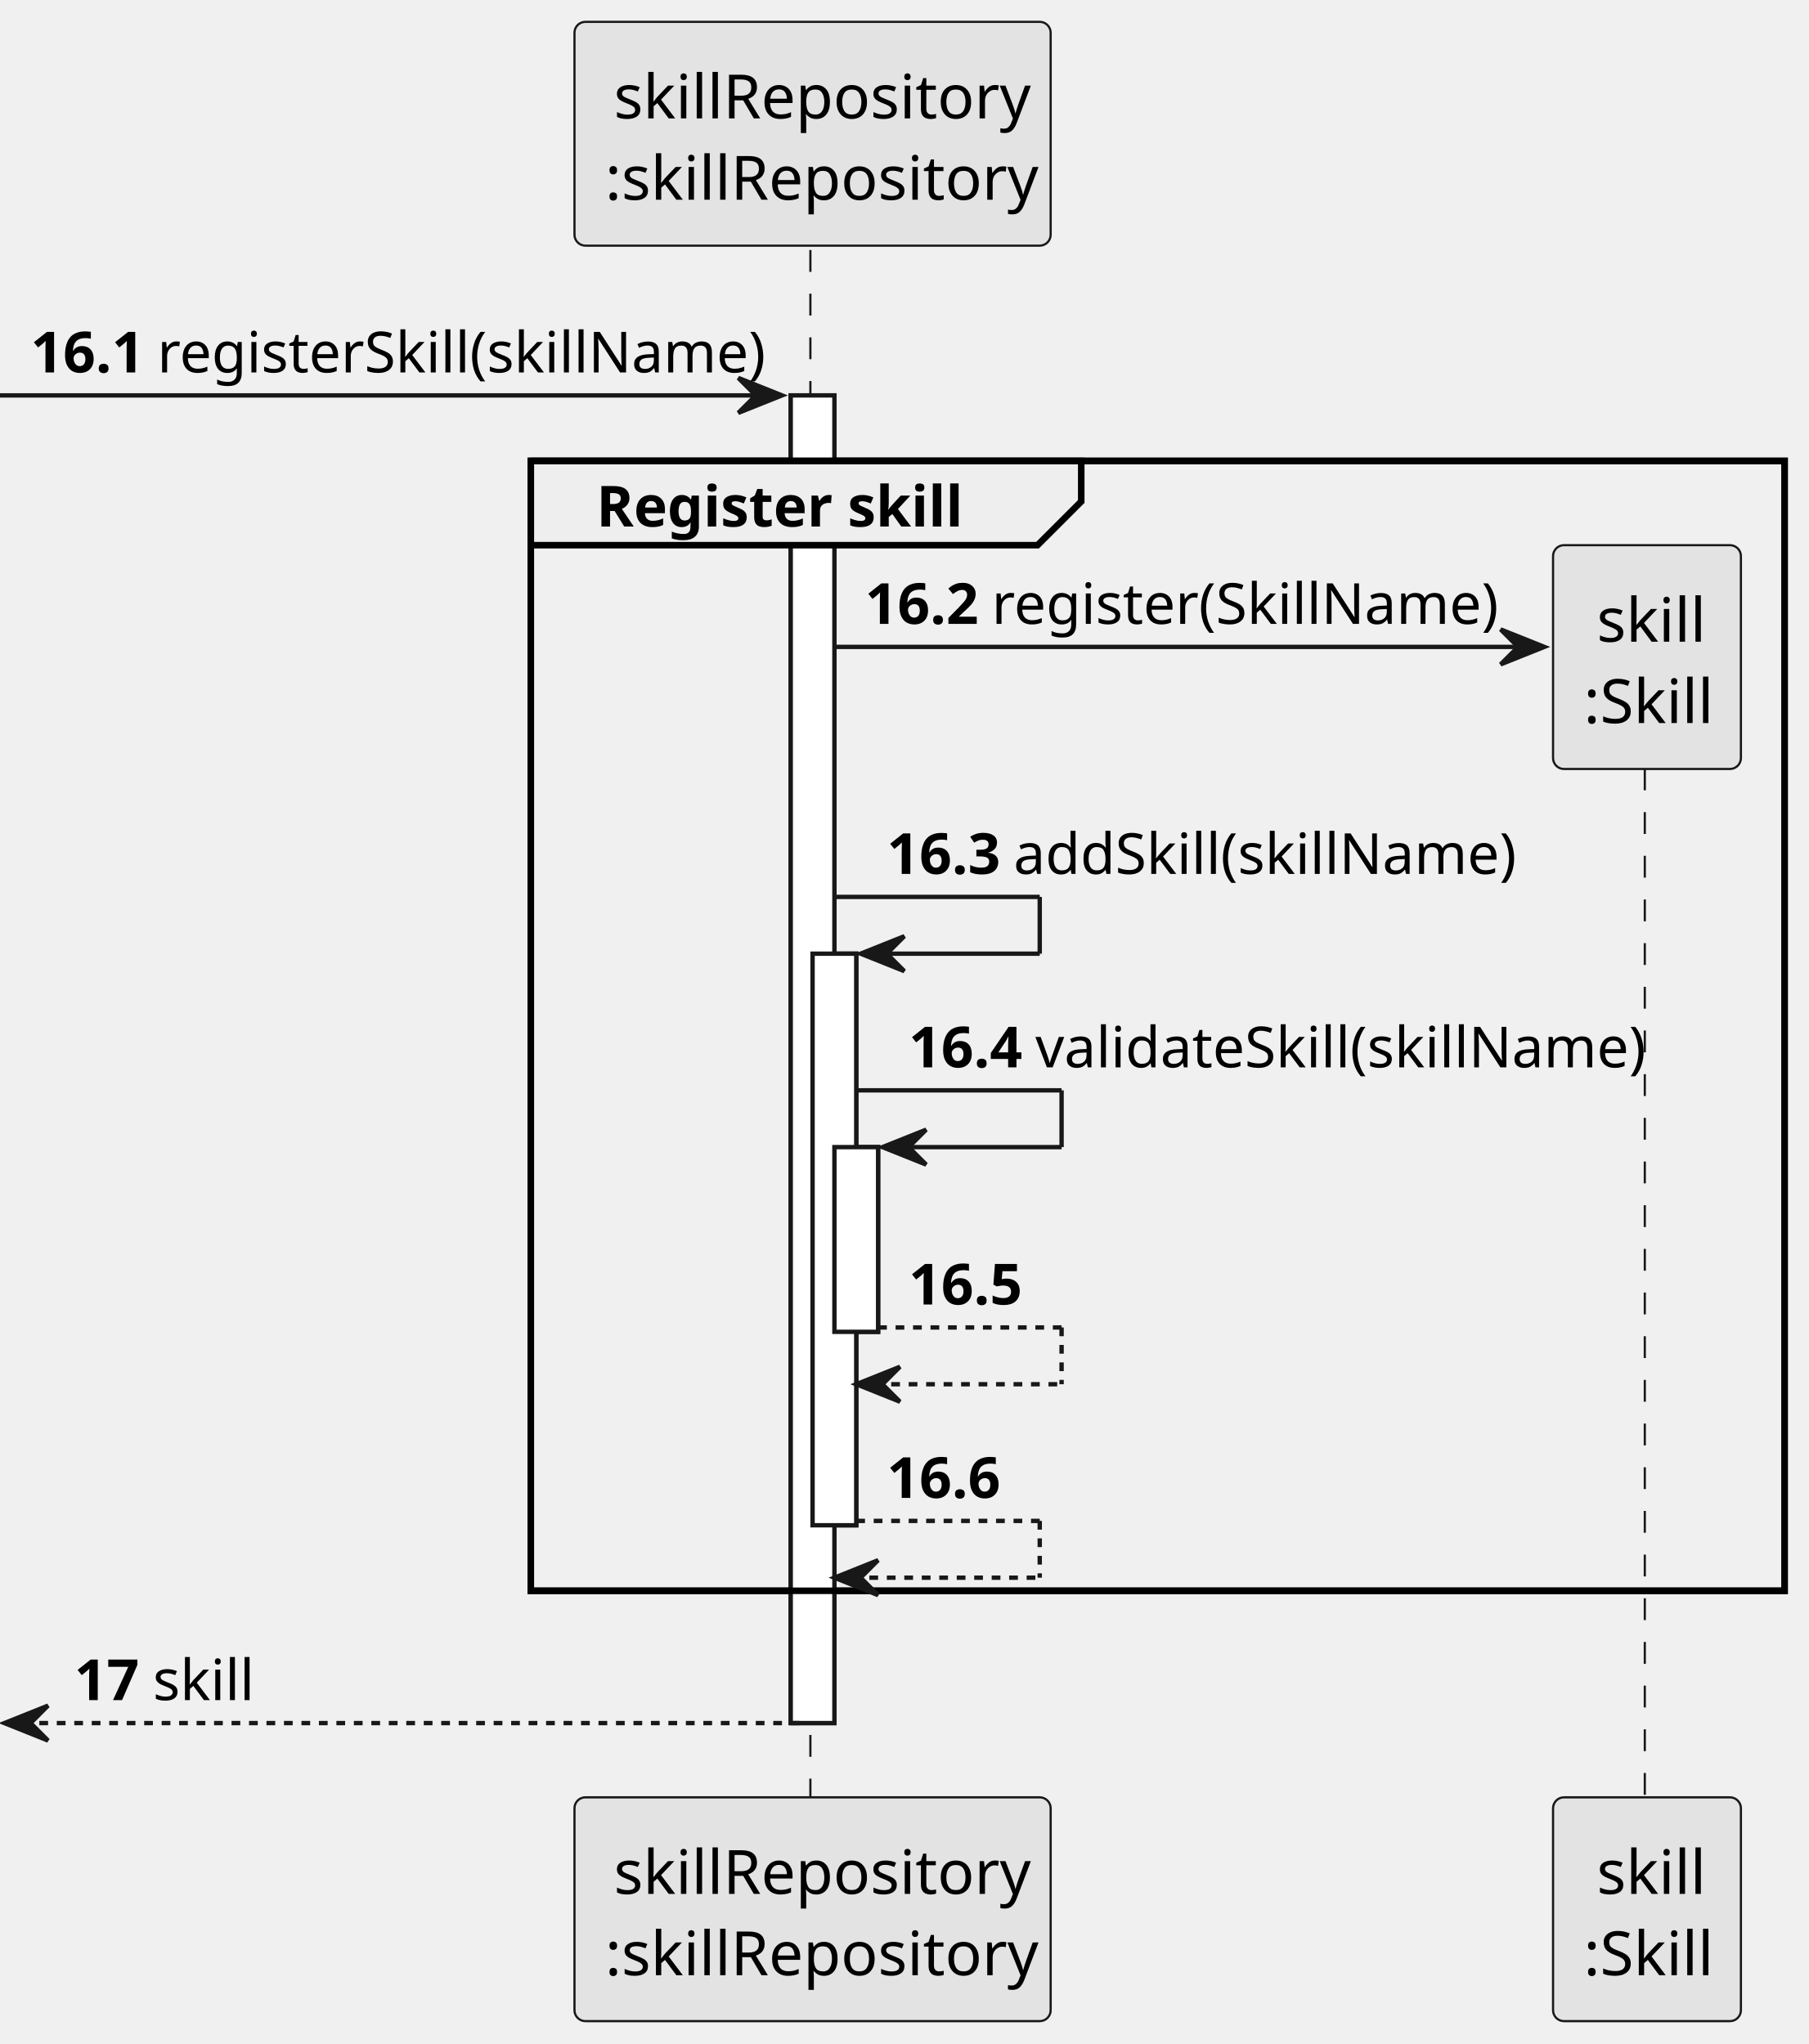
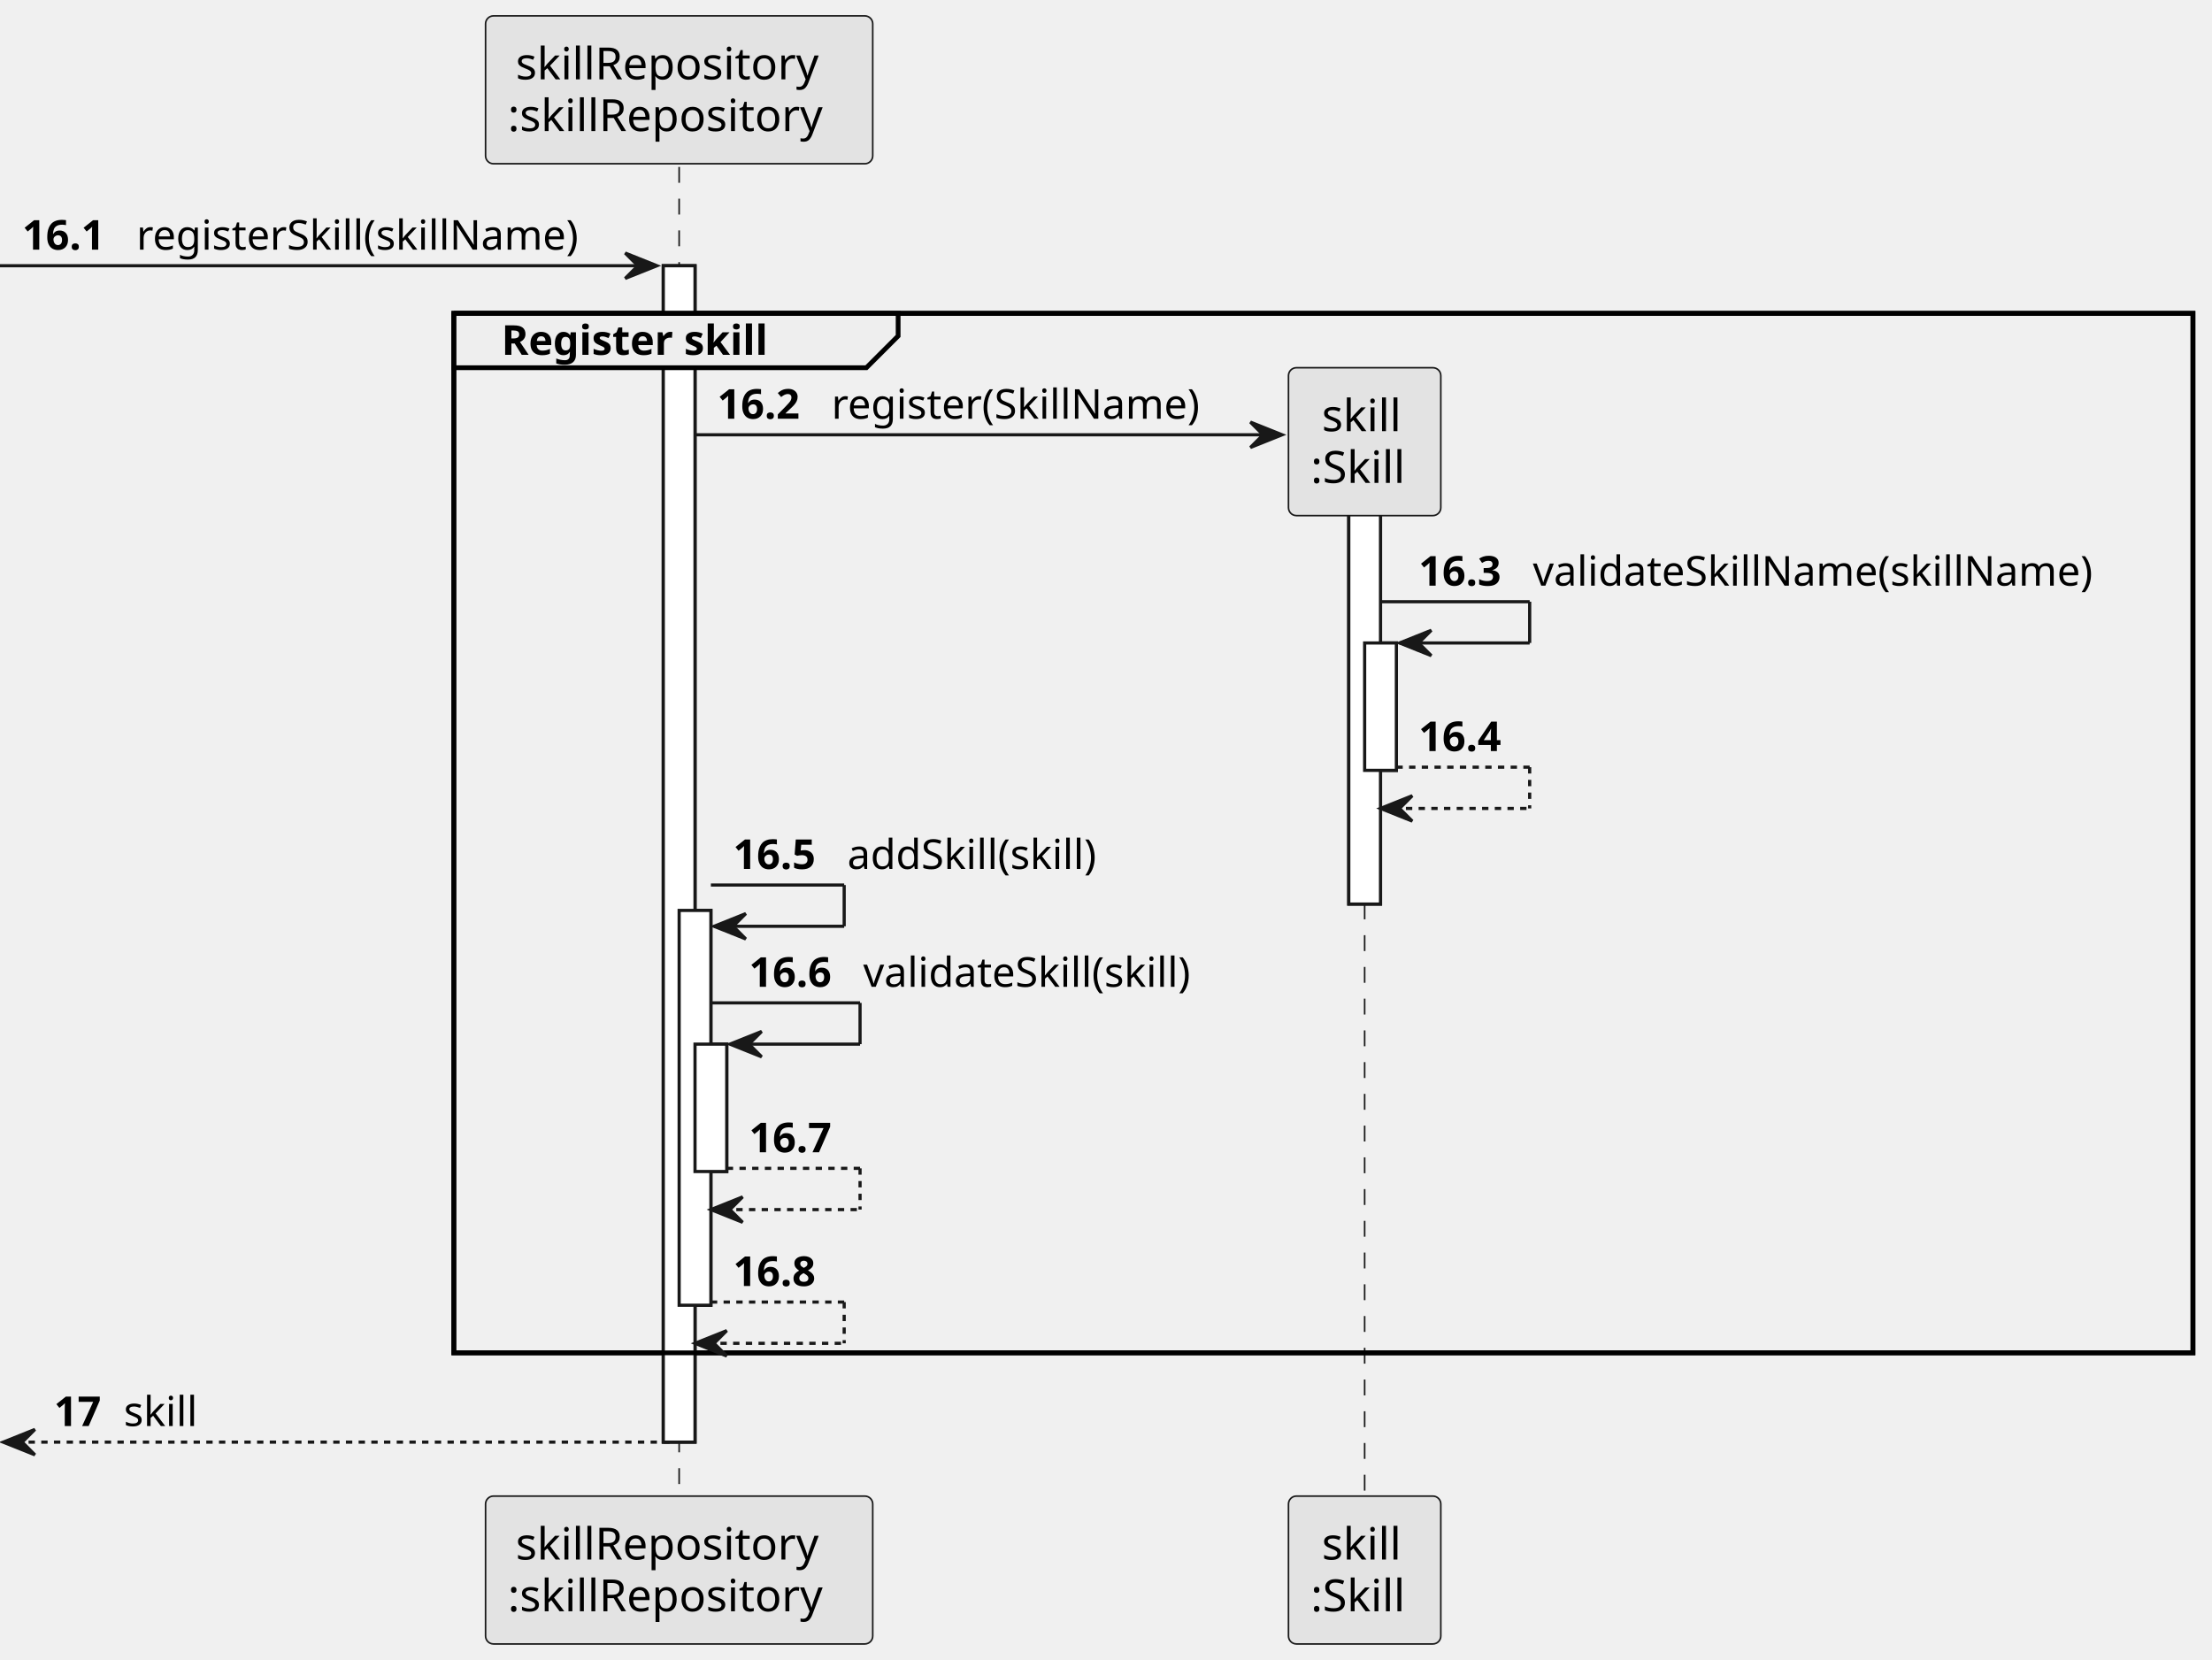
- <svg xmlns="http://www.w3.org/2000/svg" contentStyleType="text/css" height="468px" preserveAspectRatio="none" style="width:414px;height:468px;background:#FFFFFF;" version="1.1" viewBox="0 0 414 468" width="414px" zoomAndPan="magnify">
+ <svg xmlns="http://www.w3.org/2000/svg" contentStyleType="text/css" height="523px" preserveAspectRatio="none" style="width:697px;height:523px;background:#FFFFFF;" version="1.1" viewBox="0 0 697 523" width="697px" zoomAndPan="magnify">
  <defs />
  <g>
-     <rect fill="#FFFFFF" height="303.988" style="stroke:#181818;stroke-width:1.0;" width="10" x="181" y="90.533" />
-     <rect fill="#FFFFFF" height="130.873" style="stroke:#181818;stroke-width:1.0;" width="10" x="186" y="218.357" />
-     <rect fill="#FFFFFF" height="42.291" style="stroke:#181818;stroke-width:1.0;" width="10" x="191" y="262.648" />
-     <rect fill="none" height="258.697" style="stroke:#000000;stroke-width:1.5;" width="287" x="121.5" y="105.533" />
-     <line style="stroke:#181818;stroke-width:0.5;stroke-dasharray:5.0,5.0;" x1="185.5" x2="185.5" y1="57.242" y2="412.522" />
-     <line style="stroke:#181818;stroke-width:0.5;stroke-dasharray:5.0,5.0;" x1="376.5" x2="376.5" y1="165.945" y2="412.522" />
-     <rect fill="#E3E3E3" height="51.242" rx="2.5" ry="2.5" style="stroke:#181818;stroke-width:0.5;" width="109" x="131.5" y="5" />
-     <text fill="#000000" font-family="sans-serif" font-size="14" lengthAdjust="spacing" textLength="91" x="140.5" y="27.107">skillRepository</text>
-     <text fill="#000000" font-family="sans-serif" font-size="14" lengthAdjust="spacing" textLength="95" x="138.5" y="45.728">:skillRepository</text>
-     <rect fill="#E3E3E3" height="51.242" rx="2.5" ry="2.5" style="stroke:#181818;stroke-width:0.5;" width="109" x="131.5" y="411.522" />
-     <text fill="#000000" font-family="sans-serif" font-size="14" lengthAdjust="spacing" textLength="91" x="140.5" y="433.629">skillRepository</text>
-     <text fill="#000000" font-family="sans-serif" font-size="14" lengthAdjust="spacing" textLength="95" x="138.5" y="452.25">:skillRepository</text>
-     <rect fill="#E3E3E3" height="51.242" rx="2.5" ry="2.5" style="stroke:#181818;stroke-width:0.5;" width="43" x="355.5" y="411.522" />
-     <text fill="#000000" font-family="sans-serif" font-size="14" lengthAdjust="spacing" textLength="23" x="365.5" y="433.629">skill</text>
-     <text fill="#000000" font-family="sans-serif" font-size="14" lengthAdjust="spacing" textLength="29" x="362.5" y="452.25">:Skill</text>
-     <rect fill="#FFFFFF" height="303.988" style="stroke:#181818;stroke-width:1.0;" width="10" x="181" y="90.533" />
-     <rect fill="#FFFFFF" height="130.873" style="stroke:#181818;stroke-width:1.0;" width="10" x="186" y="218.357" />
-     <rect fill="#FFFFFF" height="42.291" style="stroke:#181818;stroke-width:1.0;" width="10" x="191" y="262.648" />
-     <polygon fill="#181818" points="169,86.533,179,90.533,169,94.533,173,90.533" style="stroke:#181818;stroke-width:1.0;" />
-     <line style="stroke:#181818;stroke-width:1.0;" x1="0" x2="175" y1="90.533" y2="90.533" />
-     <text fill="#000000" font-family="sans-serif" font-size="13" font-weight="bold" lengthAdjust="spacing" textLength="25" x="7" y="85.27">16.1</text>
-     <text fill="#000000" font-family="sans-serif" font-size="13" lengthAdjust="spacing" textLength="133" x="36" y="85.27">registerSkill(skillName)</text>
-     <path d="M121.5,105.533 L247.5,105.533 L247.5,114.824 L237.5,124.824 L121.5,124.824 L121.5,105.533 " fill="#EEEEEE" style="stroke:#000000;stroke-width:1.5;" />
-     <rect fill="none" height="258.697" style="stroke:#000000;stroke-width:1.5;" width="287" x="121.5" y="105.533" />
-     <text fill="#000000" font-family="sans-serif" font-size="13" font-weight="bold" lengthAdjust="spacing" textLength="81" x="136.5" y="120.561">Register skill</text>
-     <polygon fill="#181818" points="343.5,144.115,353.5,148.115,343.5,152.115,347.5,148.115" style="stroke:#181818;stroke-width:1.0;" />
-     <line style="stroke:#181818;stroke-width:1.0;" x1="191" x2="349.5" y1="148.115" y2="148.115" />
-     <text fill="#000000" font-family="sans-serif" font-size="13" font-weight="bold" lengthAdjust="spacing" textLength="25" x="198" y="142.852">16.2</text>
-     <text fill="#000000" font-family="sans-serif" font-size="13" lengthAdjust="spacing" textLength="110" x="227" y="142.852">register(SkillName)</text>
-     <rect fill="#E3E3E3" height="51.242" rx="2.5" ry="2.5" style="stroke:#181818;stroke-width:0.5;" width="43" x="355.5" y="124.824" />
-     <text fill="#000000" font-family="sans-serif" font-size="14" lengthAdjust="spacing" textLength="23" x="365.5" y="146.932">skill</text>
-     <text fill="#000000" font-family="sans-serif" font-size="14" lengthAdjust="spacing" textLength="29" x="362.5" y="165.553">:Skill</text>
-     <line style="stroke:#181818;stroke-width:1.0;" x1="191" x2="238" y1="205.357" y2="205.357" />
-     <line style="stroke:#181818;stroke-width:1.0;" x1="238" x2="238" y1="205.357" y2="218.357" />
-     <line style="stroke:#181818;stroke-width:1.0;" x1="197" x2="238" y1="218.357" y2="218.357" />
-     <polygon fill="#181818" points="207,214.357,197,218.357,207,222.357,203,218.357" style="stroke:#181818;stroke-width:1.0;" />
-     <text fill="#000000" font-family="sans-serif" font-size="13" font-weight="bold" lengthAdjust="spacing" textLength="25" x="203" y="200.095">16.3</text>
-     <text fill="#000000" font-family="sans-serif" font-size="13" lengthAdjust="spacing" textLength="111" x="232" y="200.095">addSkill(skillName)</text>
-     <line style="stroke:#181818;stroke-width:1.0;" x1="196" x2="243" y1="249.648" y2="249.648" />
-     <line style="stroke:#181818;stroke-width:1.0;" x1="243" x2="243" y1="249.648" y2="262.648" />
-     <line style="stroke:#181818;stroke-width:1.0;" x1="202" x2="243" y1="262.648" y2="262.648" />
-     <polygon fill="#181818" points="212,258.648,202,262.648,212,266.648,208,262.648" style="stroke:#181818;stroke-width:1.0;" />
-     <text fill="#000000" font-family="sans-serif" font-size="13" font-weight="bold" lengthAdjust="spacing" textLength="25" x="208" y="244.386">16.4</text>
-     <text fill="#000000" font-family="sans-serif" font-size="13" lengthAdjust="spacing" textLength="133" x="237" y="244.386">validateSkill(skillName)</text>
-     <line style="stroke:#181818;stroke-width:1.0;stroke-dasharray:2.0,2.0;" x1="201" x2="243" y1="303.94" y2="303.94" />
-     <line style="stroke:#181818;stroke-width:1.0;stroke-dasharray:2.0,2.0;" x1="243" x2="243" y1="303.94" y2="316.94" />
-     <line style="stroke:#181818;stroke-width:1.0;stroke-dasharray:2.0,2.0;" x1="196" x2="243" y1="316.94" y2="316.94" />
-     <polygon fill="#181818" points="206,312.94,196,316.94,206,320.94,202,316.94" style="stroke:#181818;stroke-width:1.0;" />
-     <text fill="#000000" font-family="sans-serif" font-size="13" font-weight="bold" lengthAdjust="spacing" textLength="25" x="208" y="298.677">16.5</text>
-     <text fill="#000000" font-family="sans-serif" font-size="13" lengthAdjust="spacing" textLength="4" x="237" y="298.677"> </text>
-     <line style="stroke:#181818;stroke-width:1.0;stroke-dasharray:2.0,2.0;" x1="196" x2="238" y1="348.231" y2="348.231" />
-     <line style="stroke:#181818;stroke-width:1.0;stroke-dasharray:2.0,2.0;" x1="238" x2="238" y1="348.231" y2="361.231" />
-     <line style="stroke:#181818;stroke-width:1.0;stroke-dasharray:2.0,2.0;" x1="191" x2="238" y1="361.231" y2="361.231" />
-     <polygon fill="#181818" points="201,357.231,191,361.231,201,365.231,197,361.231" style="stroke:#181818;stroke-width:1.0;" />
-     <text fill="#000000" font-family="sans-serif" font-size="13" font-weight="bold" lengthAdjust="spacing" textLength="25" x="203" y="342.968">16.6</text>
-     <text fill="#000000" font-family="sans-serif" font-size="13" lengthAdjust="spacing" textLength="4" x="232" y="342.968"> </text>
-     <polygon fill="#181818" points="11,390.522,1,394.522,11,398.522,7,394.522" style="stroke:#181818;stroke-width:1.0;" />
-     <line style="stroke:#181818;stroke-width:1.0;stroke-dasharray:2.0,2.0;" x1="5" x2="185" y1="394.522" y2="394.522" />
-     <text fill="#000000" font-family="sans-serif" font-size="13" font-weight="bold" lengthAdjust="spacing" textLength="14" x="17" y="389.259">17</text>
-     <text fill="#000000" font-family="sans-serif" font-size="13" lengthAdjust="spacing" textLength="23" x="35" y="389.259">skill</text>
+     <rect fill="#FFFFFF" height="370.656" style="stroke:#181818;stroke-width:1.0;" width="10" x="209" y="83.727" />
+     <rect fill="#FFFFFF" height="124.398" style="stroke:#181818;stroke-width:1.0;" width="10" x="214" y="286.852" />
+     <rect fill="#FFFFFF" height="40.133" style="stroke:#181818;stroke-width:1.0;" width="10" x="219" y="328.984" />
+     <rect fill="#FFFFFF" height="137.859" style="stroke:#181818;stroke-width:1.0;" width="10" x="425" y="146.992" />
+     <rect fill="#FFFFFF" height="40.133" style="stroke:#181818;stroke-width:1.0;" width="10" x="430" y="202.586" />
+     <rect fill="none" height="327.523" style="stroke:#000000;stroke-width:1.5;" width="548" x="143" y="98.727" />
+     <line style="stroke:#181818;stroke-width:0.5;stroke-dasharray:5.0,5.0;" x1="214" x2="214" y1="52.594" y2="472.383" />
+     <line style="stroke:#181818;stroke-width:0.5;stroke-dasharray:5.0,5.0;" x1="430" x2="430" y1="154.656" y2="472.383" />
+     <rect fill="#E3E3E3" height="46.594" rx="2.5" ry="2.5" style="stroke:#181818;stroke-width:0.5;" width="122" x="153" y="5" />
+     <text fill="#000000" font-family="sans-serif" font-size="14" lengthAdjust="spacing" textLength="103" x="162.5" y="24.995">skillRepository</text>
+     <text fill="#000000" font-family="sans-serif" font-size="14" lengthAdjust="spacing" textLength="108" x="160" y="41.292">:skillRepository</text>
+     <rect fill="#E3E3E3" height="46.594" rx="2.5" ry="2.5" style="stroke:#181818;stroke-width:0.5;" width="122" x="153" y="471.383" />
+     <text fill="#000000" font-family="sans-serif" font-size="14" lengthAdjust="spacing" textLength="103" x="162.5" y="491.378">skillRepository</text>
+     <text fill="#000000" font-family="sans-serif" font-size="14" lengthAdjust="spacing" textLength="108" x="160" y="507.675">:skillRepository</text>
+     <rect fill="#E3E3E3" height="46.594" rx="2.5" ry="2.5" style="stroke:#181818;stroke-width:0.5;" width="48" x="406" y="471.383" />
+     <text fill="#000000" font-family="sans-serif" font-size="14" lengthAdjust="spacing" textLength="27" x="416.5" y="491.378">skill</text>
+     <text fill="#000000" font-family="sans-serif" font-size="14" lengthAdjust="spacing" textLength="34" x="413" y="507.675">:Skill</text>
+     <rect fill="#FFFFFF" height="370.656" style="stroke:#181818;stroke-width:1.0;" width="10" x="209" y="83.727" />
+     <rect fill="#FFFFFF" height="124.398" style="stroke:#181818;stroke-width:1.0;" width="10" x="214" y="286.852" />
+     <rect fill="#FFFFFF" height="40.133" style="stroke:#181818;stroke-width:1.0;" width="10" x="219" y="328.984" />
+     <rect fill="#FFFFFF" height="137.859" style="stroke:#181818;stroke-width:1.0;" width="10" x="425" y="146.992" />
+     <rect fill="#FFFFFF" height="40.133" style="stroke:#181818;stroke-width:1.0;" width="10" x="430" y="202.586" />
+     <polygon fill="#181818" points="197,79.727,207,83.727,197,87.727,201,83.727" style="stroke:#181818;stroke-width:1.0;" />
+     <line style="stroke:#181818;stroke-width:1.0;" x1="0" x2="203" y1="83.727" y2="83.727" />
+     <text fill="#000000" font-family="sans-serif" font-size="13" font-weight="bold" lengthAdjust="spacing" textLength="32" x="7" y="78.661">16.1</text>
+     <text fill="#000000" font-family="sans-serif" font-size="13" lengthAdjust="spacing" textLength="154" x="43" y="78.661">registerSkill(skillName)</text>
+     <path d="M143,98.727 L283,98.727 L283,105.859 L273,115.859 L143,115.859 L143,98.727 " fill="#EEEEEE" style="stroke:#000000;stroke-width:1.5;" />
+     <rect fill="none" height="327.523" style="stroke:#000000;stroke-width:1.5;" width="548" x="143" y="98.727" />
+     <text fill="#000000" font-family="sans-serif" font-size="13" font-weight="bold" lengthAdjust="spacing" textLength="95" x="158" y="111.793">Register skill</text>
+     <polygon fill="#181818" points="394,132.992,404,136.992,394,140.992,398,136.992" style="stroke:#181818;stroke-width:1.0;" />
+     <line style="stroke:#181818;stroke-width:1.0;" x1="219" x2="400" y1="136.992" y2="136.992" />
+     <text fill="#000000" font-family="sans-serif" font-size="13" font-weight="bold" lengthAdjust="spacing" textLength="32" x="226" y="131.926">16.2</text>
+     <text fill="#000000" font-family="sans-serif" font-size="13" lengthAdjust="spacing" textLength="127" x="262" y="131.926">register(SkillName)</text>
+     <rect fill="#E3E3E3" height="46.594" rx="2.5" ry="2.5" style="stroke:#181818;stroke-width:0.5;" width="48" x="406" y="115.859" />
+     <text fill="#000000" font-family="sans-serif" font-size="14" lengthAdjust="spacing" textLength="27" x="416.5" y="135.855">skill</text>
+     <text fill="#000000" font-family="sans-serif" font-size="14" lengthAdjust="spacing" textLength="34" x="413" y="152.151">:Skill</text>
+     <line style="stroke:#181818;stroke-width:1.0;" x1="435" x2="482" y1="189.586" y2="189.586" />
+     <line style="stroke:#181818;stroke-width:1.0;" x1="482" x2="482" y1="189.586" y2="202.586" />
+     <line style="stroke:#181818;stroke-width:1.0;" x1="441" x2="482" y1="202.586" y2="202.586" />
+     <polygon fill="#181818" points="451,198.586,441,202.586,451,206.586,447,202.586" style="stroke:#181818;stroke-width:1.0;" />
+     <text fill="#000000" font-family="sans-serif" font-size="13" font-weight="bold" lengthAdjust="spacing" textLength="32" x="447" y="184.52">16.3</text>
+     <text fill="#000000" font-family="sans-serif" font-size="13" lengthAdjust="spacing" textLength="196" x="483" y="184.52">validateSkillName(skillName)</text>
+     <line style="stroke:#181818;stroke-width:1.0;stroke-dasharray:2.0,2.0;" x1="440" x2="482" y1="241.719" y2="241.719" />
+     <line style="stroke:#181818;stroke-width:1.0;stroke-dasharray:2.0,2.0;" x1="482" x2="482" y1="241.719" y2="254.719" />
+     <line style="stroke:#181818;stroke-width:1.0;stroke-dasharray:2.0,2.0;" x1="435" x2="482" y1="254.719" y2="254.719" />
+     <polygon fill="#181818" points="445,250.719,435,254.719,445,258.719,441,254.719" style="stroke:#181818;stroke-width:1.0;" />
+     <text fill="#000000" font-family="sans-serif" font-size="13" font-weight="bold" lengthAdjust="spacing" textLength="32" x="447" y="236.653">16.4</text>
+     <text fill="#000000" font-family="sans-serif" font-size="13" lengthAdjust="spacing" textLength="4" x="483" y="236.653"> </text>
+     <line style="stroke:#181818;stroke-width:1.0;" x1="224" x2="266" y1="278.852" y2="278.852" />
+     <line style="stroke:#181818;stroke-width:1.0;" x1="266" x2="266" y1="278.852" y2="291.852" />
+     <line style="stroke:#181818;stroke-width:1.0;" x1="225" x2="266" y1="291.852" y2="291.852" />
+     <polygon fill="#181818" points="235,287.852,225,291.852,235,295.852,231,291.852" style="stroke:#181818;stroke-width:1.0;" />
+     <text fill="#000000" font-family="sans-serif" font-size="13" font-weight="bold" lengthAdjust="spacing" textLength="32" x="231" y="273.786">16.5</text>
+     <text fill="#000000" font-family="sans-serif" font-size="13" lengthAdjust="spacing" textLength="89" x="267" y="273.786">addSkill(skill)</text>
+     <line style="stroke:#181818;stroke-width:1.0;" x1="224" x2="271" y1="315.984" y2="315.984" />
+     <line style="stroke:#181818;stroke-width:1.0;" x1="271" x2="271" y1="315.984" y2="328.984" />
+     <line style="stroke:#181818;stroke-width:1.0;" x1="230" x2="271" y1="328.984" y2="328.984" />
+     <polygon fill="#181818" points="240,324.984,230,328.984,240,332.984,236,328.984" style="stroke:#181818;stroke-width:1.0;" />
+     <text fill="#000000" font-family="sans-serif" font-size="13" font-weight="bold" lengthAdjust="spacing" textLength="32" x="236" y="310.918">16.6</text>
+     <text fill="#000000" font-family="sans-serif" font-size="13" lengthAdjust="spacing" textLength="118" x="272" y="310.918">validateSkill(skill)</text>
+     <line style="stroke:#181818;stroke-width:1.0;stroke-dasharray:2.0,2.0;" x1="229" x2="271" y1="368.117" y2="368.117" />
+     <line style="stroke:#181818;stroke-width:1.0;stroke-dasharray:2.0,2.0;" x1="271" x2="271" y1="368.117" y2="381.117" />
+     <line style="stroke:#181818;stroke-width:1.0;stroke-dasharray:2.0,2.0;" x1="224" x2="271" y1="381.117" y2="381.117" />
+     <polygon fill="#181818" points="234,377.117,224,381.117,234,385.117,230,381.117" style="stroke:#181818;stroke-width:1.0;" />
+     <text fill="#000000" font-family="sans-serif" font-size="13" font-weight="bold" lengthAdjust="spacing" textLength="32" x="236" y="363.051">16.7</text>
+     <text fill="#000000" font-family="sans-serif" font-size="13" lengthAdjust="spacing" textLength="4" x="272" y="363.051"> </text>
+     <line style="stroke:#181818;stroke-width:1.0;stroke-dasharray:2.0,2.0;" x1="224" x2="266" y1="410.25" y2="410.25" />
+     <line style="stroke:#181818;stroke-width:1.0;stroke-dasharray:2.0,2.0;" x1="266" x2="266" y1="410.25" y2="423.25" />
+     <line style="stroke:#181818;stroke-width:1.0;stroke-dasharray:2.0,2.0;" x1="219" x2="266" y1="423.25" y2="423.25" />
+     <polygon fill="#181818" points="229,419.25,219,423.25,229,427.25,225,423.25" style="stroke:#181818;stroke-width:1.0;" />
+     <text fill="#000000" font-family="sans-serif" font-size="13" font-weight="bold" lengthAdjust="spacing" textLength="32" x="231" y="405.184">16.8</text>
+     <text fill="#000000" font-family="sans-serif" font-size="13" lengthAdjust="spacing" textLength="4" x="267" y="405.184"> </text>
+     <polygon fill="#181818" points="11,450.383,1,454.383,11,458.383,7,454.383" style="stroke:#181818;stroke-width:1.0;" />
+     <line style="stroke:#181818;stroke-width:1.0;stroke-dasharray:2.0,2.0;" x1="5" x2="213" y1="454.383" y2="454.383" />
+     <text fill="#000000" font-family="sans-serif" font-size="13" font-weight="bold" lengthAdjust="spacing" textLength="18" x="17" y="449.317">17</text>
+     <text fill="#000000" font-family="sans-serif" font-size="13" lengthAdjust="spacing" textLength="27" x="39" y="449.317">skill</text>
  </g>
</svg>
